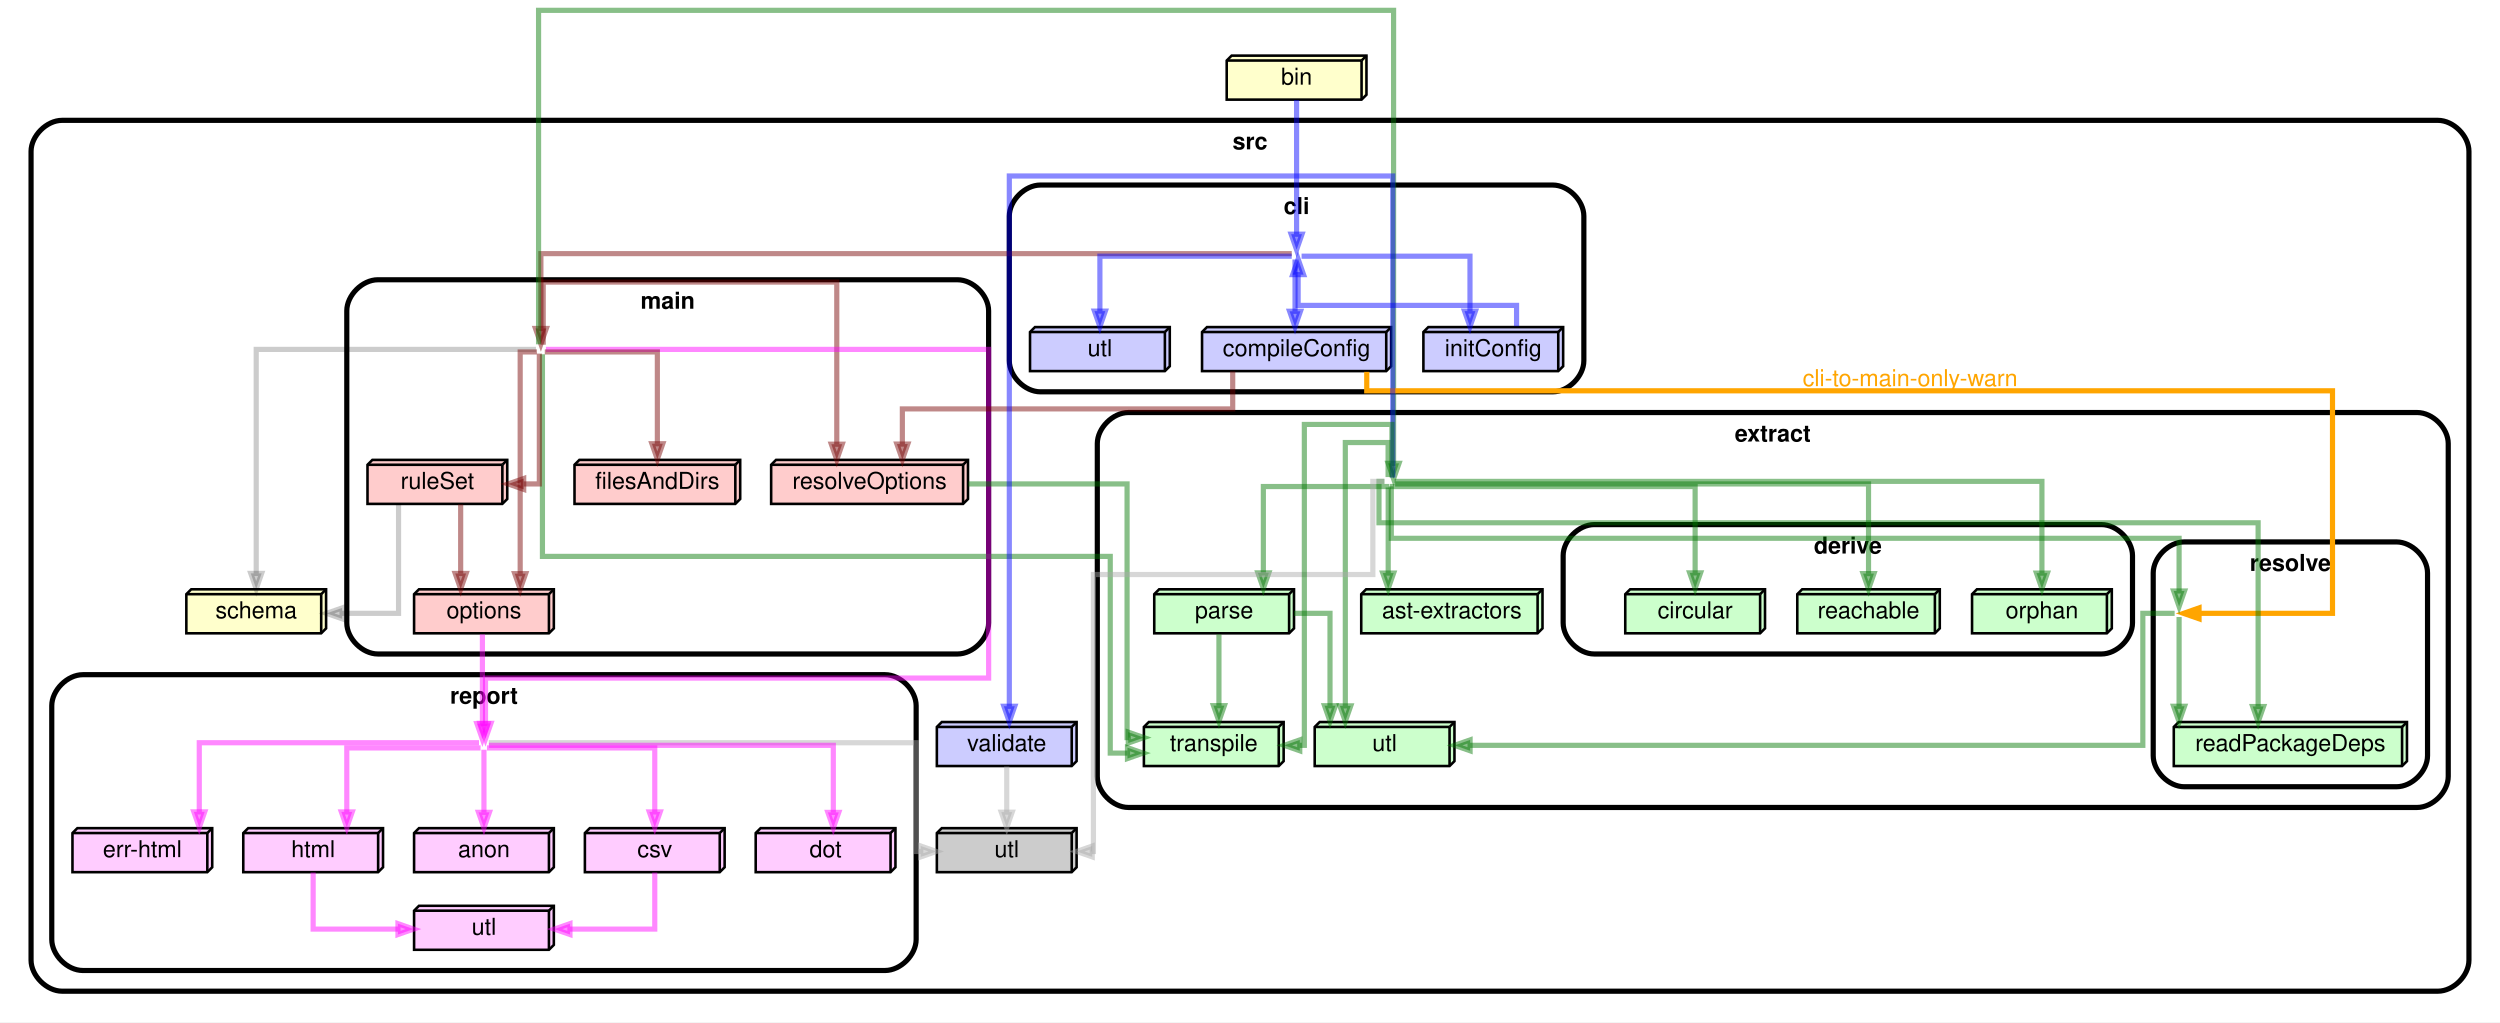
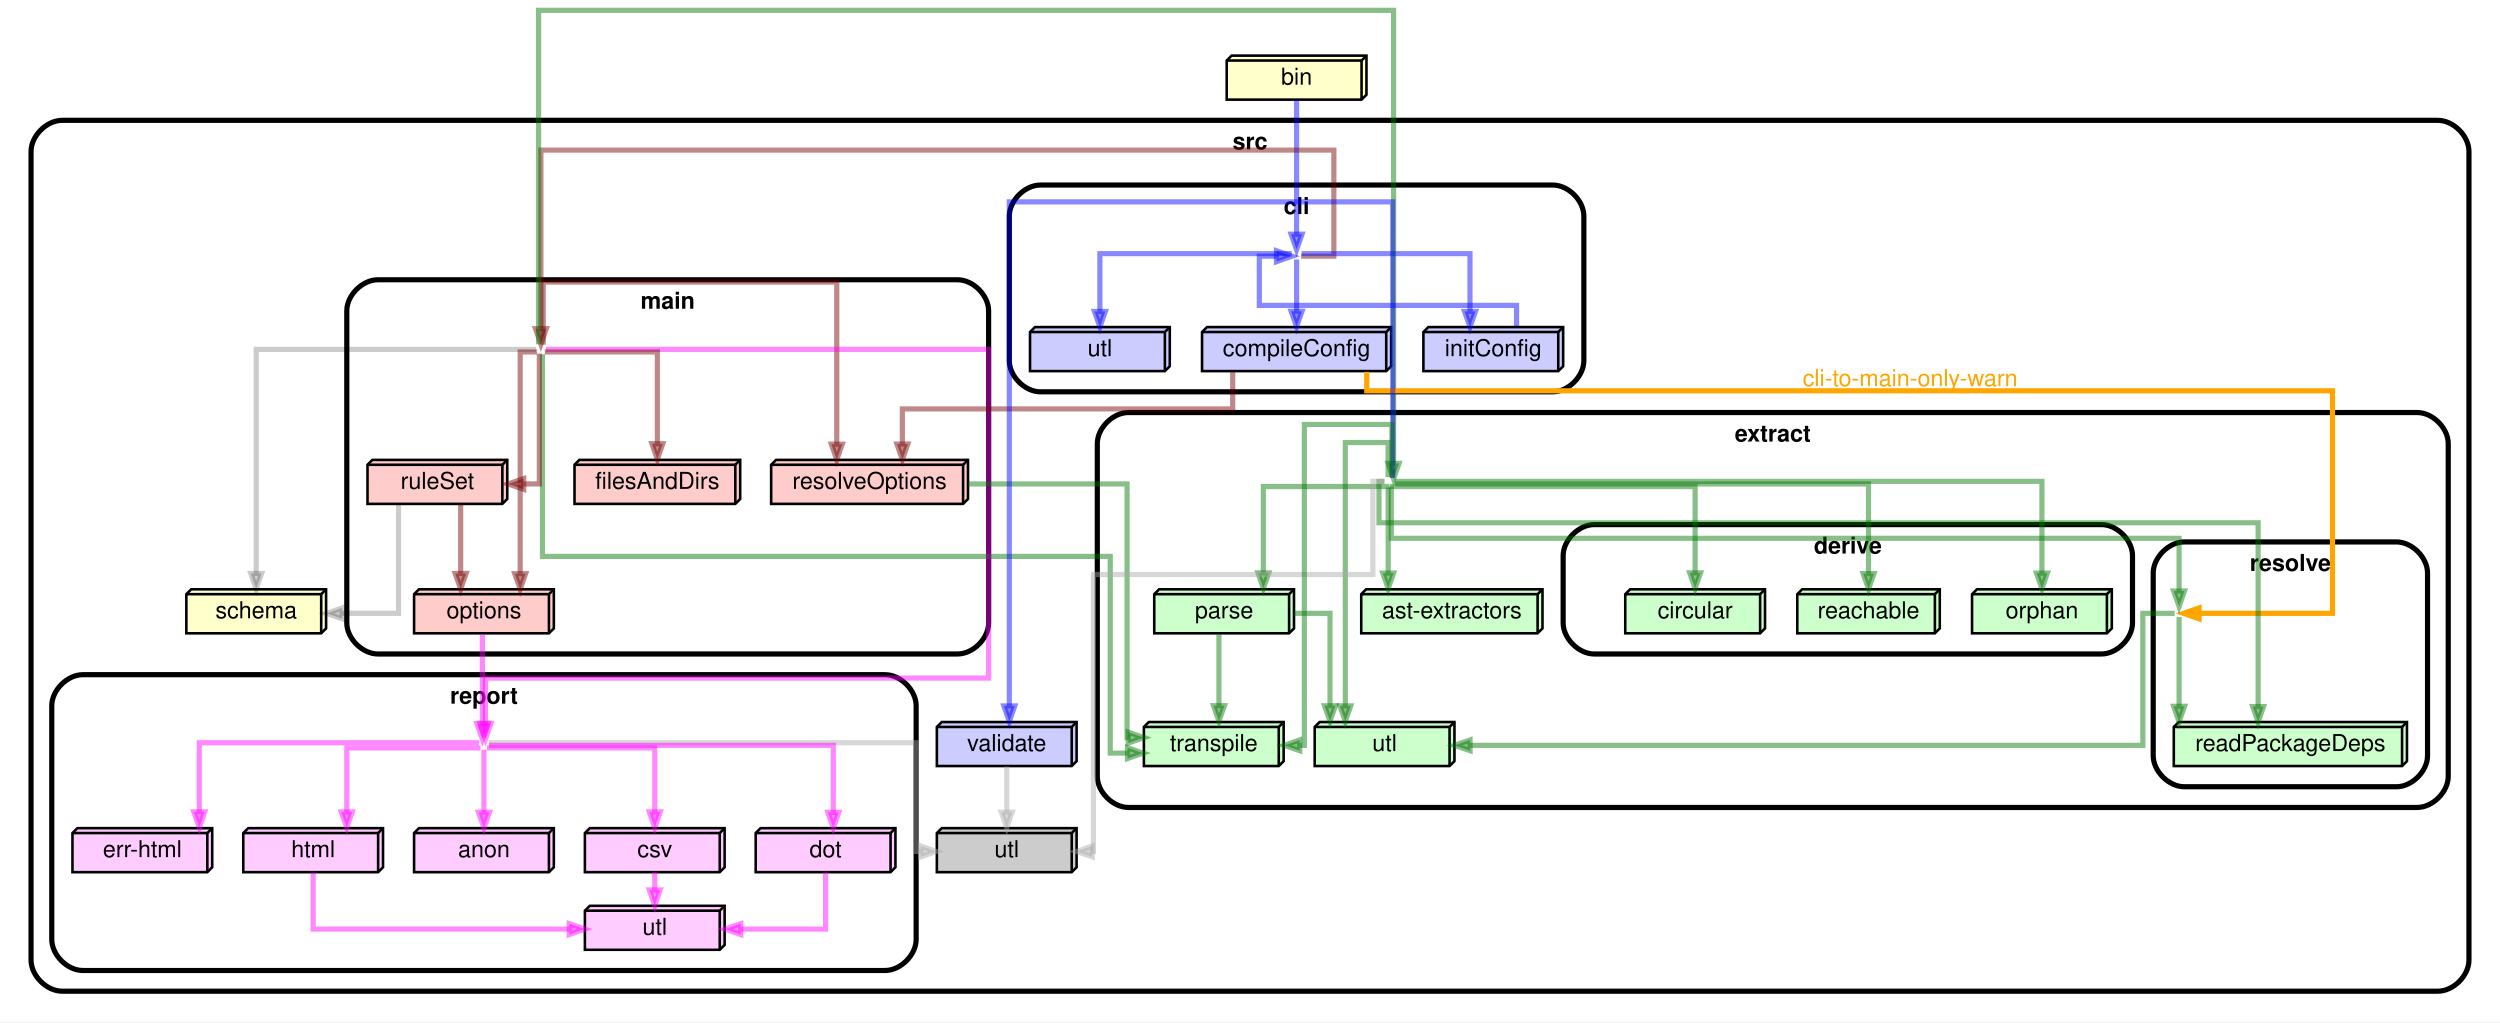
<svg xmlns="http://www.w3.org/2000/svg" xmlns:xlink="http://www.w3.org/1999/xlink" width="966pt" height="395pt" viewBox="0.00 0.00 966.00 395.00">
  <g id="graph0" class="graph" transform="scale(1 1) rotate(0) translate(4 391)">
    <polygon fill="white" stroke="transparent" points="-4,4 -4,-391 962,-391 962,4 -4,4" />
    <g id="clust1" class="cluster">
      <path fill="#ffffff" stroke="black" stroke-width="2" d="M20,-8C20,-8 938,-8 938,-8 944,-8 950,-14 950,-20 950,-20 950,-332.5 950,-332.5 950,-338.5 944,-344.5 938,-344.5 938,-344.5 20,-344.5 20,-344.5 14,-344.5 8,-338.5 8,-332.5 8,-332.5 8,-20 8,-20 8,-14 14,-8 20,-8" />
      <text text-anchor="middle" x="479" y="-333.3" font-family="Helvetica,sans-Serif" font-weight="bold" font-size="9.00">src</text>
    </g>
    <g id="clust2" class="cluster">
      <path fill="#ffffff" stroke="black" stroke-width="2" d="M398,-239.6C398,-239.6 596,-239.6 596,-239.6 602,-239.6 608,-245.6 608,-251.6 608,-251.6 608,-307.5 608,-307.5 608,-313.5 602,-319.5 596,-319.5 596,-319.5 398,-319.5 398,-319.5 392,-319.5 386,-313.5 386,-307.5 386,-307.5 386,-251.6 386,-251.6 386,-245.6 392,-239.6 398,-239.6" />
      <text text-anchor="middle" x="497" y="-308.3" font-family="Helvetica,sans-Serif" font-weight="bold" font-size="9.00">cli</text>
    </g>
    <g id="clust3" class="cluster">
      <path fill="#ffffff" stroke="black" stroke-width="2" d="M432,-79C432,-79 930,-79 930,-79 936,-79 942,-85 942,-91 942,-91 942,-219.6 942,-219.6 942,-225.6 936,-231.6 930,-231.6 930,-231.6 432,-231.6 432,-231.6 426,-231.6 420,-225.6 420,-219.6 420,-219.6 420,-91 420,-91 420,-85 426,-79 432,-79" />
      <text text-anchor="middle" x="681" y="-220.4" font-family="Helvetica,sans-Serif" font-weight="bold" font-size="9.00">extract</text>
    </g>
    <g id="clust4" class="cluster">
      <path fill="#ffffff" stroke="black" stroke-width="2" d="M612,-138.3C612,-138.3 808,-138.3 808,-138.3 814,-138.3 820,-144.3 820,-150.3 820,-150.3 820,-176.3 820,-176.3 820,-182.3 814,-188.3 808,-188.3 808,-188.3 612,-188.3 612,-188.3 606,-188.3 600,-182.3 600,-176.3 600,-176.3 600,-150.3 600,-150.3 600,-144.3 606,-138.3 612,-138.3" />
      <text text-anchor="middle" x="710" y="-177.1" font-family="Helvetica,sans-Serif" font-weight="bold" font-size="9.00">derive</text>
    </g>
    <g id="clust5" class="cluster">
      <path fill="#ffffff" stroke="black" stroke-width="2" d="M840,-87C840,-87 922,-87 922,-87 928,-87 934,-93 934,-99 934,-99 934,-169.6 934,-169.6 934,-175.6 928,-181.6 922,-181.6 922,-181.6 840,-181.6 840,-181.6 834,-181.6 828,-175.6 828,-169.6 828,-169.6 828,-99 828,-99 828,-93 834,-87 840,-87" />
      <text text-anchor="middle" x="881" y="-170.4" font-family="Helvetica,sans-Serif" font-weight="bold" font-size="9.00">resolve</text>
    </g>
    <g id="clust6" class="cluster">
      <path fill="#ffffff" stroke="black" stroke-width="2" d="M142,-138.3C142,-138.3 366,-138.3 366,-138.3 372,-138.3 378,-144.3 378,-150.3 378,-150.3 378,-270.9 378,-270.9 378,-276.9 372,-282.9 366,-282.9 366,-282.9 142,-282.9 142,-282.9 136,-282.9 130,-276.9 130,-270.9 130,-270.9 130,-150.3 130,-150.3 130,-144.3 136,-138.3 142,-138.3" />
      <text text-anchor="middle" x="254" y="-271.7" font-family="Helvetica,sans-Serif" font-weight="bold" font-size="9.00">main</text>
    </g>
    <g id="clust7" class="cluster">
      <path fill="#ffffff" stroke="black" stroke-width="2" d="M28,-16C28,-16 338,-16 338,-16 344,-16 350,-22 350,-28 350,-28 350,-118.3 350,-118.3 350,-124.3 344,-130.3 338,-130.3 338,-130.3 28,-130.3 28,-130.3 22,-130.3 16,-124.3 16,-118.3 16,-118.3 16,-28 16,-28 16,-22 22,-16 28,-16" />
      <text text-anchor="middle" x="183" y="-119.1" font-family="Helvetica,sans-Serif" font-weight="bold" font-size="9.00">report</text>
    </g>
    <g id="node1" class="node">
      <g id="a_node1">
        <a xlink:href="https://github.com/sverweij/dependency-cruiser/blob/develop/bin" xlink:title="bin">
          <polygon fill="#ffffcc" stroke="black" points="524,-369.5 471.89,-369.5 470,-367.61 470,-352.5 522.11,-352.5 524,-354.39 524,-369.5" />
          <polyline fill="none" stroke="black" points="522.11,-367.61 470,-367.61 " />
          <polyline fill="none" stroke="black" points="522.11,-367.61 522.11,-352.5 " />
          <polyline fill="none" stroke="black" points="522.11,-367.61 524,-369.5 " />
          <text text-anchor="middle" x="497" y="-358.3" font-family="Helvetica,sans-Serif" font-size="9.00">bin</text>
        </a>
      </g>
    </g>
    <g id="edge1" class="edge">
      <path fill="none" stroke="#0000ff" stroke-width="2" stroke-opacity="0.467" d="M497,-352.35C497,-352.35 497,-300.51 497,-300.51" />
      <polygon fill="#0000ff" fill-opacity="0.467" stroke="#0000ff" stroke-width="2" stroke-opacity="0.467" points="499.1,-300.51 497,-294.51 494.9,-300.51 499.1,-300.51" />
    </g>
    <g id="edge2" class="edge">
-       <path fill="none" stroke="#770000" stroke-width="2" stroke-opacity="0.467" d="M495.14,-293C470.27,-293 205,-293 205,-293 205,-293 205,-264.08 205,-264.08" />
-       <polygon fill="#770000" fill-opacity="0.467" stroke="#770000" stroke-width="2" stroke-opacity="0.467" points="207.1,-264.08 205,-258.08 202.9,-264.08 207.1,-264.08" />
+       <path fill="none" stroke="#770000" stroke-width="2" stroke-opacity="0.467" d="M498.77,-292C502.61,-292 511.4,-292 511.4,-292 511.4,-292 511.4,-333 511.4,-333 511.4,-333 205,-333 205,-333 205,-333 205,-264 205,-264" />
+       <polygon fill="#770000" fill-opacity="0.467" stroke="#770000" stroke-width="2" stroke-opacity="0.467" points="207.1,-264 205,-258 202.9,-264 207.1,-264" />
    </g>
    <g id="node5" class="node">
      <g id="a_node5">
        <a xlink:href="https://github.com/sverweij/dependency-cruiser/blob/develop/src/cli/utl" xlink:title="utl">
          <polygon fill="#ccccff" stroke="black" points="448,-264.6 395.89,-264.6 394,-262.71 394,-247.6 446.11,-247.6 448,-249.49 448,-264.6" />
          <polyline fill="none" stroke="black" points="446.11,-262.71 394,-262.71 " />
          <polyline fill="none" stroke="black" points="446.11,-262.71 446.11,-247.6 " />
          <polyline fill="none" stroke="black" points="446.11,-262.71 448,-264.6 " />
          <text text-anchor="middle" x="421" y="-253.4" font-family="Helvetica,sans-Serif" font-size="9.00">utl</text>
        </a>
      </g>
    </g>
    <g id="edge3" class="edge">
-       <path fill="none" stroke="#0000ff" stroke-width="2" stroke-opacity="0.467" d="M495.12,-292C483.42,-292 421,-292 421,-292 421,-292 421,-270.79 421,-270.79" />
-       <polygon fill="#0000ff" fill-opacity="0.467" stroke="#0000ff" stroke-width="2" stroke-opacity="0.467" points="423.1,-270.79 421,-264.79 418.9,-270.79 423.1,-270.79" />
+       <path fill="none" stroke="#0000ff" stroke-width="2" stroke-opacity="0.467" d="M495.12,-293C483.42,-293 421,-293 421,-293 421,-293 421,-270.66 421,-270.66" />
+       <polygon fill="#0000ff" fill-opacity="0.467" stroke="#0000ff" stroke-width="2" stroke-opacity="0.467" points="423.1,-270.66 421,-264.66 418.9,-270.66 423.1,-270.66" />
    </g>
    <g id="node6" class="node">
      <g id="a_node6">
        <a xlink:href="https://github.com/sverweij/dependency-cruiser/blob/develop/src/cli/compileConfig" xlink:title="compileConfig">
          <polygon fill="#ccccff" stroke="black" points="533.53,-264.6 462.36,-264.6 460.47,-262.71 460.47,-247.6 531.64,-247.6 533.53,-249.49 533.53,-264.6" />
          <polyline fill="none" stroke="black" points="531.64,-262.71 460.47,-262.71 " />
          <polyline fill="none" stroke="black" points="531.64,-262.71 531.64,-247.6 " />
          <polyline fill="none" stroke="black" points="531.64,-262.71 533.53,-264.6 " />
          <text text-anchor="middle" x="497" y="-253.4" font-family="Helvetica,sans-Serif" font-size="9.00">compileConfig</text>
        </a>
      </g>
    </g>
    <g id="edge4" class="edge">
-       <path fill="none" stroke="#0000ff" stroke-width="2" stroke-opacity="0.467" d="M496.4,-290.73C496.4,-290.73 496.4,-270.73 496.4,-270.73" />
-       <polygon fill="#0000ff" fill-opacity="0.467" stroke="#0000ff" stroke-width="2" stroke-opacity="0.467" points="498.5,-270.73 496.4,-264.73 494.3,-270.73 498.5,-270.73" />
+       <path fill="none" stroke="#0000ff" stroke-width="2" stroke-opacity="0.467" d="M497,-290.73C497,-290.73 497,-270.73 497,-270.73" />
+       <polygon fill="#0000ff" fill-opacity="0.467" stroke="#0000ff" stroke-width="2" stroke-opacity="0.467" points="499.1,-270.73 497,-264.73 494.9,-270.73 499.1,-270.73" />
    </g>
    <g id="node7" class="node">
      <g id="a_node7">
        <a xlink:href="https://github.com/sverweij/dependency-cruiser/blob/develop/src/cli/initConfig" xlink:title="initConfig">
          <polygon fill="#ccccff" stroke="black" points="600,-264.6 547.89,-264.6 546,-262.71 546,-247.6 598.11,-247.6 600,-249.49 600,-264.6" />
          <polyline fill="none" stroke="black" points="598.11,-262.71 546,-262.71 " />
          <polyline fill="none" stroke="black" points="598.11,-262.71 598.11,-247.6 " />
          <polyline fill="none" stroke="black" points="598.11,-262.71 600,-264.6 " />
          <text text-anchor="middle" x="573" y="-253.4" font-family="Helvetica,sans-Serif" font-size="9.00">initConfig</text>
        </a>
      </g>
    </g>
    <g id="edge5" class="edge">
-       <path fill="none" stroke="#0000ff" stroke-width="2" stroke-opacity="0.467" d="M498.93,-292C509.92,-292 564,-292 564,-292 564,-292 564,-270.79 564,-270.79" />
-       <polygon fill="#0000ff" fill-opacity="0.467" stroke="#0000ff" stroke-width="2" stroke-opacity="0.467" points="566.1,-270.79 564,-264.79 561.9,-270.79 566.1,-270.79" />
+       <path fill="none" stroke="#0000ff" stroke-width="2" stroke-opacity="0.467" d="M498.93,-293C509.92,-293 564,-293 564,-293 564,-293 564,-270.66 564,-270.66" />
+       <polygon fill="#0000ff" fill-opacity="0.467" stroke="#0000ff" stroke-width="2" stroke-opacity="0.467" points="566.1,-270.66 564,-264.66 561.9,-270.66 566.1,-270.66" />
    </g>
    <g id="node9" class="node">
      <g id="a_node9">
        <a xlink:href="https://github.com/sverweij/dependency-cruiser/blob/develop/src/main/resolveOptions" xlink:title="resolveOptions">
          <polygon fill="#ffcccc" stroke="black" points="370.03,-213.3 295.86,-213.3 293.97,-211.41 293.97,-196.3 368.14,-196.3 370.03,-198.19 370.03,-213.3" />
          <polyline fill="none" stroke="black" points="368.14,-211.41 293.97,-211.41 " />
          <polyline fill="none" stroke="black" points="368.14,-211.41 368.14,-196.3 " />
          <polyline fill="none" stroke="black" points="368.14,-211.41 370.03,-213.3 " />
          <text text-anchor="middle" x="332" y="-202.1" font-family="Helvetica,sans-Serif" font-size="9.00">resolveOptions</text>
        </a>
      </g>
    </g>
    <g id="edge30" class="edge">
      <path fill="none" stroke="#770000" stroke-width="2" stroke-opacity="0.467" d="M205.9,-257.8C205.9,-263.56 205.9,-282 205.9,-282 205.9,-282 319.33,-282 319.33,-282 319.33,-282 319.33,-219.36 319.33,-219.36" />
      <polygon fill="#770000" fill-opacity="0.467" stroke="#770000" stroke-width="2" stroke-opacity="0.467" points="321.43,-219.36 319.33,-213.36 317.23,-219.36 321.43,-219.36" />
    </g>
    <g id="edge24" class="edge">
      <path fill="none" stroke="#007700" stroke-width="2" stroke-opacity="0.467" d="M204.1,-257.95C204.1,-273.86 204.1,-387 204.1,-387 204.1,-387 534.48,-387 534.48,-387 534.48,-387 534.48,-211.96 534.48,-211.96" />
      <polygon fill="#007700" fill-opacity="0.467" stroke="#007700" stroke-width="2" stroke-opacity="0.467" points="536.58,-211.96 534.48,-205.96 532.38,-211.96 536.58,-211.96" />
    </g>
    <g id="node20" class="node">
      <g id="a_node20">
        <a xlink:href="https://github.com/sverweij/dependency-cruiser/blob/develop/src/extract/transpile" xlink:title="transpile">
          <polygon fill="#ccffcc" stroke="black" points="492,-112 439.89,-112 438,-110.11 438,-95 490.11,-95 492,-96.89 492,-112" />
          <polyline fill="none" stroke="black" points="490.11,-110.11 438,-110.11 " />
          <polyline fill="none" stroke="black" points="490.11,-110.11 490.11,-95 " />
          <polyline fill="none" stroke="black" points="490.11,-110.11 492,-112 " />
          <text text-anchor="middle" x="465" y="-100.8" font-family="Helvetica,sans-Serif" font-size="9.00">transpile</text>
        </a>
      </g>
    </g>
    <g id="edge25" class="edge">
      <path fill="none" stroke="#007700" stroke-width="2" stroke-opacity="0.467" d="M205.6,-254.12C205.6,-241.79 205.6,-176 205.6,-176 205.6,-176 425,-176 425,-176 425,-176 425,-100 425,-100 425,-100 431.66,-100 431.66,-100" />
      <polygon fill="#007700" fill-opacity="0.467" stroke="#007700" stroke-width="2" stroke-opacity="0.467" points="431.66,-102.1 437.66,-100 431.66,-97.9 431.66,-102.1" />
    </g>
    <g id="edge26" class="edge">
      <path fill="none" stroke="#ff00ff" stroke-width="2" stroke-opacity="0.467" d="M206.94,-256C225.95,-256 378.01,-256 378.01,-256 378.01,-256 378.01,-129 378.01,-129 378.01,-129 183.6,-129 183.6,-129 183.6,-129 183.6,-111.5 183.6,-111.5" />
      <polygon fill="#ff00ff" fill-opacity="0.467" stroke="#ff00ff" stroke-width="2" stroke-opacity="0.467" points="185.7,-111.5 183.6,-105.5 181.5,-111.5 185.7,-111.5" />
    </g>
    <g id="node23" class="node">
      <g id="a_node23">
        <a xlink:href="https://github.com/sverweij/dependency-cruiser/blob/develop/src/schema" xlink:title="schema">
          <polygon fill="#ffffcc" stroke="black" points="122,-163.3 69.89,-163.3 68,-161.41 68,-146.3 120.11,-146.3 122,-148.19 122,-163.3" />
          <polyline fill="none" stroke="black" points="120.11,-161.41 68,-161.41 " />
          <polyline fill="none" stroke="black" points="120.11,-161.41 120.11,-146.3 " />
          <polyline fill="none" stroke="black" points="120.11,-161.41 122,-163.3 " />
          <text text-anchor="middle" x="95" y="-152.1" font-family="Helvetica,sans-Serif" font-size="9.00">schema</text>
        </a>
      </g>
    </g>
    <g id="edge27" class="edge">
      <path fill="none" stroke="#000000" stroke-width="2" stroke-opacity="0.2" d="M203.09,-256C188.48,-256 95,-256 95,-256 95,-256 95,-169.43 95,-169.43" />
      <polygon fill="#000000" fill-opacity="0.2" stroke="#000000" stroke-width="2" stroke-opacity="0.2" points="97.1,-169.43 95,-163.43 92.9,-169.43 97.1,-169.43" />
    </g>
    <g id="node24" class="node">
      <g id="a_node24">
        <a xlink:href="https://github.com/sverweij/dependency-cruiser/blob/develop/src/main/filesAndDirs" xlink:title="filesAndDirs">
          <polygon fill="#ffcccc" stroke="black" points="282.01,-213.3 219.87,-213.3 217.99,-211.41 217.99,-196.3 280.13,-196.3 282.01,-198.19 282.01,-213.3" />
          <polyline fill="none" stroke="black" points="280.13,-211.41 217.99,-211.41 " />
          <polyline fill="none" stroke="black" points="280.13,-211.41 280.13,-196.3 " />
          <polyline fill="none" stroke="black" points="280.13,-211.41 282.01,-213.3 " />
          <text text-anchor="middle" x="250" y="-202.1" font-family="Helvetica,sans-Serif" font-size="9.00">filesAndDirs</text>
        </a>
      </g>
    </g>
    <g id="edge28" class="edge">
      <path fill="none" stroke="#770000" stroke-width="2" stroke-opacity="0.467" d="M206.5,-255C214.31,-255 250,-255 250,-255 250,-255 250,-219.54 250,-219.54" />
      <polygon fill="#770000" fill-opacity="0.467" stroke="#770000" stroke-width="2" stroke-opacity="0.467" points="252.1,-219.54 250,-213.54 247.9,-219.54 252.1,-219.54" />
    </g>
    <g id="node25" class="node">
      <g id="a_node25">
        <a xlink:href="https://github.com/sverweij/dependency-cruiser/blob/develop/src/main/options" xlink:title="options">
          <polygon fill="#ffcccc" stroke="black" points="210,-163.3 157.89,-163.3 156,-161.41 156,-146.3 208.11,-146.3 210,-148.19 210,-163.3" />
          <polyline fill="none" stroke="black" points="208.11,-161.41 156,-161.41 " />
          <polyline fill="none" stroke="black" points="208.11,-161.41 208.11,-146.3 " />
          <polyline fill="none" stroke="black" points="208.11,-161.41 210,-163.3 " />
          <text text-anchor="middle" x="183" y="-152.1" font-family="Helvetica,sans-Serif" font-size="9.00">options</text>
        </a>
      </g>
    </g>
    <g id="edge29" class="edge">
      <path fill="none" stroke="#770000" stroke-width="2" stroke-opacity="0.467" d="M203.46,-255C201.13,-255 197,-255 197,-255 197,-255 197,-169.34 197,-169.34" />
      <polygon fill="#770000" fill-opacity="0.467" stroke="#770000" stroke-width="2" stroke-opacity="0.467" points="199.1,-169.34 197,-163.34 194.9,-169.34 199.1,-169.34" />
    </g>
    <g id="node26" class="node">
      <g id="a_node26">
        <a xlink:href="https://github.com/sverweij/dependency-cruiser/blob/develop/src/main/ruleSet" xlink:title="ruleSet">
          <polygon fill="#ffcccc" stroke="black" points="192,-213.3 139.89,-213.3 138,-211.41 138,-196.3 190.11,-196.3 192,-198.19 192,-213.3" />
          <polyline fill="none" stroke="black" points="190.11,-211.41 138,-211.41 " />
          <polyline fill="none" stroke="black" points="190.11,-211.41 190.11,-196.3 " />
          <polyline fill="none" stroke="black" points="190.11,-211.41 192,-213.3 " />
          <text text-anchor="middle" x="165" y="-202.1" font-family="Helvetica,sans-Serif" font-size="9.00">ruleSet</text>
        </a>
      </g>
    </g>
    <g id="edge31" class="edge">
      <path fill="none" stroke="#770000" stroke-width="2" stroke-opacity="0.467" d="M204.4,-254.37C204.4,-245.33 204.4,-204 204.4,-204 204.4,-204 198.36,-204 198.36,-204" />
      <polygon fill="#770000" fill-opacity="0.467" stroke="#770000" stroke-width="2" stroke-opacity="0.467" points="198.36,-201.9 192.36,-204 198.36,-206.1 198.36,-201.9" />
    </g>
    <g id="edge6" class="edge">
      <g id="a_edge6">
        <a xlink:title="cli-to-main-only-warn">
          <path fill="none" stroke="orange" stroke-width="2" d="M524.11,-247.3C524.11,-243.54 524.11,-240 524.11,-240 524.11,-240 897.28,-240 897.28,-240 897.28,-240 897.28,-154 897.28,-154 897.28,-154 845.71,-154 845.71,-154" />
          <polygon fill="orange" stroke="orange" stroke-width="2" points="845.71,-151.9 839.71,-154 845.71,-156.1 845.71,-151.9" />
        </a>
      </g>
      <text text-anchor="middle" x="734.07" y="-241.8" font-family="Helvetica,sans-Serif" font-size="9.00" fill="orange">cli-to-main-only-warn</text>
    </g>
    <g id="edge7" class="edge">
      <path fill="none" stroke="#770000" stroke-width="2" stroke-opacity="0.467" d="M472.32,-247.5C472.32,-240.93 472.32,-233 472.32,-233 472.32,-233 344.67,-233 344.67,-233 344.67,-233 344.67,-219.41 344.67,-219.41" />
      <polygon fill="#770000" fill-opacity="0.467" stroke="#770000" stroke-width="2" stroke-opacity="0.467" points="346.77,-219.41 344.67,-213.41 342.57,-219.41 346.77,-219.41" />
    </g>
    <g id="edge8" class="edge">
-       <path fill="none" stroke="#0000ff" stroke-width="2" stroke-opacity="0.467" d="M582,-264.95C582,-269.03 582,-273 582,-273 582,-273 497.6,-273 497.6,-273 497.6,-273 497.6,-284.88 497.6,-284.88" />
-       <polygon fill="#0000ff" fill-opacity="0.467" stroke="#0000ff" stroke-width="2" stroke-opacity="0.467" points="495.5,-284.88 497.6,-290.88 499.7,-284.88 495.5,-284.88" />
+       <path fill="none" stroke="#0000ff" stroke-width="2" stroke-opacity="0.467" d="M582,-264.95C582,-269.03 582,-273 582,-273 582,-273 482.6,-273 482.6,-273 482.6,-273 482.6,-292 482.6,-292 482.6,-292 489.23,-292 489.23,-292" />
+       <polygon fill="#0000ff" fill-opacity="0.467" stroke="#0000ff" stroke-width="2" stroke-opacity="0.467" points="489.23,-294.1 495.23,-292 489.23,-289.9 489.23,-294.1" />
    </g>
    <g id="node14" class="node">
      <g id="a_node14">
        <a xlink:href="https://github.com/sverweij/dependency-cruiser/blob/develop/src/extract/utl" xlink:title="utl">
          <polygon fill="#ccffcc" stroke="black" points="558,-112 505.89,-112 504,-110.11 504,-95 556.11,-95 558,-96.89 558,-112" />
          <polyline fill="none" stroke="black" points="556.11,-110.11 504,-110.11 " />
          <polyline fill="none" stroke="black" points="556.11,-110.11 556.11,-95 " />
          <polyline fill="none" stroke="black" points="556.11,-110.11 558,-112 " />
          <text text-anchor="middle" x="531" y="-100.8" font-family="Helvetica,sans-Serif" font-size="9.00">utl</text>
        </a>
      </g>
    </g>
    <g id="edge22" class="edge">
      <path fill="none" stroke="#007700" stroke-width="2" stroke-opacity="0.467" d="M836.28,-154C832.54,-154 823.99,-154 823.99,-154 823.99,-154 823.99,-103 823.99,-103 823.99,-103 564.04,-103 564.04,-103" />
      <polygon fill="#007700" fill-opacity="0.467" stroke="#007700" stroke-width="2" stroke-opacity="0.467" points="564.04,-100.9 558.04,-103 564.04,-105.1 564.04,-100.9" />
    </g>
    <g id="node17" class="node">
      <g id="a_node17">
        <a xlink:href="https://github.com/sverweij/dependency-cruiser/blob/develop/src/extract/resolve/readPackageDeps" xlink:title="readPackageDeps">
          <polygon fill="#ccffcc" stroke="black" points="926.05,-112 837.84,-112 835.95,-110.11 835.95,-95 924.16,-95 926.05,-96.89 926.05,-112" />
          <polyline fill="none" stroke="black" points="924.16,-110.11 835.95,-110.11 " />
          <polyline fill="none" stroke="black" points="924.16,-110.11 924.16,-95 " />
          <polyline fill="none" stroke="black" points="924.16,-110.11 926.05,-112 " />
          <text text-anchor="middle" x="881" y="-100.8" font-family="Helvetica,sans-Serif" font-size="9.00">readPackageDeps</text>
        </a>
      </g>
    </g>
    <g id="edge23" class="edge">
      <path fill="none" stroke="#007700" stroke-width="2" stroke-opacity="0.467" d="M838,-152.6C838,-152.6 838,-118.09 838,-118.09" />
      <polygon fill="#007700" fill-opacity="0.467" stroke="#007700" stroke-width="2" stroke-opacity="0.467" points="840.1,-118.09 838,-112.09 835.9,-118.09 840.1,-118.09" />
    </g>
    <g id="edge33" class="edge">
      <path fill="none" stroke="#007700" stroke-width="2" stroke-opacity="0.467" d="M370.18,-204C398.24,-204 431.5,-204 431.5,-204 431.5,-204 431.5,-106 431.5,-106 431.5,-106 432.15,-106 432.15,-106" />
      <polygon fill="#007700" fill-opacity="0.467" stroke="#007700" stroke-width="2" stroke-opacity="0.467" points="431.96,-108.1 437.96,-106 431.96,-103.9 431.96,-108.1" />
    </g>
    <g id="edge15" class="edge">
      <path fill="none" stroke="#007700" stroke-width="2" stroke-opacity="0.467" d="M533.6,-203.09C533.6,-197.95 533.6,-183 533.6,-183 533.6,-183 838,-183 838,-183 838,-183 838,-162.65 838,-162.65" />
      <polygon fill="#007700" fill-opacity="0.467" stroke="#007700" stroke-width="2" stroke-opacity="0.467" points="840.1,-162.65 838,-156.65 835.9,-162.65 840.1,-162.65" />
    </g>
    <g id="node11" class="node">
      <g id="a_node11">
        <a xlink:href="https://github.com/sverweij/dependency-cruiser/blob/develop/src/extract/derive/circular" xlink:title="circular">
          <polygon fill="#ccffcc" stroke="black" points="678,-163.3 625.89,-163.3 624,-161.41 624,-146.3 676.11,-146.3 678,-148.19 678,-163.3" />
          <polyline fill="none" stroke="black" points="676.11,-161.41 624,-161.41 " />
          <polyline fill="none" stroke="black" points="676.11,-161.41 676.11,-146.3 " />
          <polyline fill="none" stroke="black" points="676.11,-161.41 678,-163.3 " />
          <text text-anchor="middle" x="651" y="-152.1" font-family="Helvetica,sans-Serif" font-size="9.00">circular</text>
        </a>
      </g>
    </g>
    <g id="edge9" class="edge">
      <path fill="none" stroke="#007700" stroke-width="2" stroke-opacity="0.467" d="M533.09,-203C536.66,-203 651,-203 651,-203 651,-203 651,-169.64 651,-169.64" />
      <polygon fill="#007700" fill-opacity="0.467" stroke="#007700" stroke-width="2" stroke-opacity="0.467" points="653.1,-169.64 651,-163.64 648.9,-169.64 653.1,-169.64" />
    </g>
    <g id="node12" class="node">
      <g id="a_node12">
        <a xlink:href="https://github.com/sverweij/dependency-cruiser/blob/develop/src/extract/derive/orphan" xlink:title="orphan">
          <polygon fill="#ccffcc" stroke="black" points="812,-163.3 759.89,-163.3 758,-161.41 758,-146.3 810.11,-146.3 812,-148.19 812,-163.3" />
          <polyline fill="none" stroke="black" points="810.11,-161.41 758,-161.41 " />
          <polyline fill="none" stroke="black" points="810.11,-161.41 810.11,-146.3 " />
          <polyline fill="none" stroke="black" points="810.11,-161.41 812,-163.3 " />
          <text text-anchor="middle" x="785" y="-152.1" font-family="Helvetica,sans-Serif" font-size="9.00">orphan</text>
        </a>
      </g>
    </g>
    <g id="edge10" class="edge">
      <path fill="none" stroke="#007700" stroke-width="2" stroke-opacity="0.467" d="M534.88,-205C557.94,-205 785,-205 785,-205 785,-205 785,-169.54 785,-169.54" />
      <polygon fill="#007700" fill-opacity="0.467" stroke="#007700" stroke-width="2" stroke-opacity="0.467" points="787.1,-169.54 785,-163.54 782.9,-169.54 787.1,-169.54" />
    </g>
    <g id="node13" class="node">
      <g id="a_node13">
        <a xlink:href="https://github.com/sverweij/dependency-cruiser/blob/develop/src/extract/derive/reachable" xlink:title="reachable">
          <polygon fill="#ccffcc" stroke="black" points="745.53,-163.3 692.36,-163.3 690.47,-161.41 690.47,-146.3 743.64,-146.3 745.53,-148.19 745.53,-163.3" />
          <polyline fill="none" stroke="black" points="743.64,-161.41 690.47,-161.41 " />
          <polyline fill="none" stroke="black" points="743.64,-161.41 743.64,-146.3 " />
          <polyline fill="none" stroke="black" points="743.64,-161.41 745.53,-163.3 " />
          <text text-anchor="middle" x="718" y="-152.1" font-family="Helvetica,sans-Serif" font-size="9.00">reachable</text>
        </a>
      </g>
    </g>
    <g id="edge11" class="edge">
      <path fill="none" stroke="#007700" stroke-width="2" stroke-opacity="0.467" d="M535.08,-204C555.4,-204 718,-204 718,-204 718,-204 718,-169.37 718,-169.37" />
      <polygon fill="#007700" fill-opacity="0.467" stroke="#007700" stroke-width="2" stroke-opacity="0.467" points="720.1,-169.37 718,-163.37 715.9,-169.37 720.1,-169.37" />
    </g>
    <g id="edge12" class="edge">
      <path fill="none" stroke="#007700" stroke-width="2" stroke-opacity="0.467" d="M532.36,-206.66C532.36,-210.72 532.36,-220 532.36,-220 532.36,-220 515.83,-220 515.83,-220 515.83,-220 515.83,-118.26 515.83,-118.26" />
      <polygon fill="#007700" fill-opacity="0.467" stroke="#007700" stroke-width="2" stroke-opacity="0.467" points="517.93,-118.26 515.83,-112.26 513.73,-118.26 517.93,-118.26" />
    </g>
    <g id="node15" class="node">
      <g id="a_node15">
        <a xlink:href="https://github.com/sverweij/dependency-cruiser/blob/develop/src/validate" xlink:title="validate">
          <polygon fill="#ccccff" stroke="black" points="412,-112 359.89,-112 358,-110.11 358,-95 410.11,-95 412,-96.89 412,-112" />
          <polyline fill="none" stroke="black" points="410.11,-110.11 358,-110.11 " />
          <polyline fill="none" stroke="black" points="410.11,-110.11 410.11,-95 " />
          <polyline fill="none" stroke="black" points="410.11,-110.11 412,-112 " />
          <text text-anchor="middle" x="385" y="-100.8" font-family="Helvetica,sans-Serif" font-size="9.00">validate</text>
        </a>
      </g>
    </g>
    <g id="edge13" class="edge">
-       <path fill="none" stroke="#0000ff" stroke-width="2" stroke-opacity="0.467" d="M534.16,-206.47C534.16,-220.84 534.16,-323 534.16,-323 534.16,-323 386,-323 386,-323 386,-323 386,-118.1 386,-118.1" />
-       <polygon fill="#0000ff" fill-opacity="0.467" stroke="#0000ff" stroke-width="2" stroke-opacity="0.467" points="388.1,-118.1 386,-112.1 383.9,-118.1 388.1,-118.1" />
+       <path fill="none" stroke="#0000ff" stroke-width="2" stroke-opacity="0.467" d="M534.16,-206.33C534.16,-219.48 534.16,-313 534.16,-313 534.16,-313 386,-313 386,-313 386,-313 386,-118.24 386,-118.24" />
+       <polygon fill="#0000ff" fill-opacity="0.467" stroke="#0000ff" stroke-width="2" stroke-opacity="0.467" points="388.1,-118.24 386,-112.24 383.9,-118.24 388.1,-118.24" />
    </g>
    <g id="node16" class="node">
      <g id="a_node16">
        <a xlink:href="https://github.com/sverweij/dependency-cruiser/blob/develop/src/extract/parse" xlink:title="parse">
          <polygon fill="#ccffcc" stroke="black" points="496,-163.3 443.89,-163.3 442,-161.41 442,-146.3 494.11,-146.3 496,-148.19 496,-163.3" />
          <polyline fill="none" stroke="black" points="494.11,-161.41 442,-161.41 " />
          <polyline fill="none" stroke="black" points="494.11,-161.41 494.11,-146.3 " />
          <polyline fill="none" stroke="black" points="494.11,-161.41 496,-163.3 " />
          <text text-anchor="middle" x="469" y="-152.1" font-family="Helvetica,sans-Serif" font-size="9.00">parse</text>
        </a>
      </g>
    </g>
    <g id="edge14" class="edge">
      <path fill="none" stroke="#007700" stroke-width="2" stroke-opacity="0.467" d="M532.86,-203C530,-203 484.16,-203 484.16,-203 484.16,-203 484.16,-169.64 484.16,-169.64" />
      <polygon fill="#007700" fill-opacity="0.467" stroke="#007700" stroke-width="2" stroke-opacity="0.467" points="486.26,-169.64 484.16,-163.64 482.06,-169.64 486.26,-169.64" />
    </g>
    <g id="edge16" class="edge">
      <path fill="none" stroke="#007700" stroke-width="2" stroke-opacity="0.467" d="M530.92,-205C529.88,-205 528.84,-205 528.84,-205 528.84,-205 528.84,-189 528.84,-189 528.84,-189 868.54,-189 868.54,-189 868.54,-189 868.54,-118.01 868.54,-118.01" />
      <polygon fill="#007700" fill-opacity="0.467" stroke="#007700" stroke-width="2" stroke-opacity="0.467" points="870.64,-118.01 868.54,-112.01 866.44,-118.01 870.64,-118.01" />
    </g>
    <g id="node18" class="node">
      <g id="a_node18">
        <a xlink:href="https://github.com/sverweij/dependency-cruiser/blob/develop/src/utl" xlink:title="utl">
          <polygon fill="#cccccc" stroke="black" points="412,-71 359.89,-71 358,-69.11 358,-54 410.11,-54 412,-55.89 412,-71" />
          <polyline fill="none" stroke="black" points="410.11,-69.11 358,-69.11 " />
          <polyline fill="none" stroke="black" points="410.11,-69.11 410.11,-54 " />
          <polyline fill="none" stroke="black" points="410.11,-69.11 412,-71 " />
          <text text-anchor="middle" x="385" y="-59.8" font-family="Helvetica,sans-Serif" font-size="9.00">utl</text>
        </a>
      </g>
    </g>
    <g id="edge17" class="edge">
      <path fill="none" stroke="#aaaaaa" stroke-width="2" stroke-opacity="0.467" d="M530.93,-205C529.02,-205 526.47,-205 526.47,-205 526.47,-205 526.47,-169 526.47,-169 526.47,-169 418.5,-169 418.5,-169 418.5,-169 418.5,-62 418.5,-62 418.5,-62 417.85,-62 417.85,-62" />
      <polygon fill="#aaaaaa" fill-opacity="0.467" stroke="#aaaaaa" stroke-width="2" stroke-opacity="0.467" points="418.04,-59.9 412.04,-62 418.04,-64.1 418.04,-59.9" />
    </g>
    <g id="node19" class="node">
      <g id="a_node19">
        <a xlink:href="https://github.com/sverweij/dependency-cruiser/blob/develop/src/extract/ast-extractors" xlink:title="ast-extractors">
          <polygon fill="#ccffcc" stroke="black" points="592.02,-163.3 523.87,-163.3 521.98,-161.41 521.98,-146.3 590.13,-146.3 592.02,-148.19 592.02,-163.3" />
          <polyline fill="none" stroke="black" points="590.13,-161.41 521.98,-161.41 " />
          <polyline fill="none" stroke="black" points="590.13,-161.41 590.13,-146.3 " />
          <polyline fill="none" stroke="black" points="590.13,-161.41 592.02,-163.3 " />
          <text text-anchor="middle" x="557" y="-152.1" font-family="Helvetica,sans-Serif" font-size="9.00">ast-extractors</text>
        </a>
      </g>
    </g>
    <g id="edge18" class="edge">
      <path fill="none" stroke="#007700" stroke-width="2" stroke-opacity="0.467" d="M532.4,-202.65C532.4,-202.65 532.4,-169.57 532.4,-169.57" />
      <polygon fill="#007700" fill-opacity="0.467" stroke="#007700" stroke-width="2" stroke-opacity="0.467" points="534.5,-169.57 532.4,-163.57 530.3,-169.57 534.5,-169.57" />
    </g>
    <g id="edge19" class="edge">
      <path fill="none" stroke="#007700" stroke-width="2" stroke-opacity="0.467" d="M533.84,-206.54C533.84,-211.78 533.84,-227 533.84,-227 533.84,-227 500,-227 500,-227 500,-227 500,-103 500,-103 500,-103 498.23,-103 498.23,-103" />
      <polygon fill="#007700" fill-opacity="0.467" stroke="#007700" stroke-width="2" stroke-opacity="0.467" points="498.23,-100.9 492.23,-103 498.23,-105.1 498.23,-100.9" />
    </g>
-     <g id="edge44" class="edge">
+     <g id="edge45" class="edge">
      <path fill="none" stroke="#aaaaaa" stroke-width="2" stroke-opacity="0.467" d="M385,-94.8C385,-94.8 385,-77.18 385,-77.18" />
      <polygon fill="#aaaaaa" fill-opacity="0.467" stroke="#aaaaaa" stroke-width="2" stroke-opacity="0.467" points="387.1,-77.18 385,-71.18 382.9,-77.18 387.1,-77.18" />
    </g>
    <g id="edge21" class="edge">
      <path fill="none" stroke="#007700" stroke-width="2" stroke-opacity="0.467" d="M496.06,-154C503.67,-154 509.91,-154 509.91,-154 509.91,-154 509.91,-118.3 509.91,-118.3" />
      <polygon fill="#007700" fill-opacity="0.467" stroke="#007700" stroke-width="2" stroke-opacity="0.467" points="512.01,-118.3 509.91,-112.3 507.81,-118.3 512.01,-118.3" />
    </g>
    <g id="edge20" class="edge">
      <path fill="none" stroke="#007700" stroke-width="2" stroke-opacity="0.467" d="M467,-145.86C467,-145.86 467,-118.33 467,-118.33" />
      <polygon fill="#007700" fill-opacity="0.467" stroke="#007700" stroke-width="2" stroke-opacity="0.467" points="469.1,-118.33 467,-112.33 464.9,-118.33 469.1,-118.33" />
    </g>
    <g id="edge41" class="edge">
      <path fill="none" stroke="#aaaaaa" stroke-width="2" stroke-opacity="0.467" d="M184.88,-104C203.22,-104 350,-104 350,-104 350,-104 350,-62 350,-62 350,-62 351.77,-62 351.77,-62" />
      <polygon fill="#aaaaaa" fill-opacity="0.467" stroke="#aaaaaa" stroke-width="2" stroke-opacity="0.467" points="351.77,-64.1 357.77,-62 351.77,-59.9 351.77,-64.1" />
    </g>
    <g id="node27" class="node">
      <g id="a_node27">
        <a xlink:href="https://github.com/sverweij/dependency-cruiser/blob/develop/src/report/anon" xlink:title="anon">
          <polygon fill="#ffccff" stroke="black" points="210,-71 157.89,-71 156,-69.11 156,-54 208.11,-54 210,-55.89 210,-71" />
          <polyline fill="none" stroke="black" points="208.11,-69.11 156,-69.11 " />
          <polyline fill="none" stroke="black" points="208.11,-69.11 208.11,-54 " />
          <polyline fill="none" stroke="black" points="208.11,-69.11 210,-71 " />
          <text text-anchor="middle" x="183" y="-59.8" font-family="Helvetica,sans-Serif" font-size="9.00">anon</text>
        </a>
      </g>
    </g>
    <g id="edge36" class="edge">
      <path fill="none" stroke="#ff00ff" stroke-width="2" stroke-opacity="0.467" d="M183,-101.3C183,-101.3 183,-77.12 183,-77.12" />
      <polygon fill="#ff00ff" fill-opacity="0.467" stroke="#ff00ff" stroke-width="2" stroke-opacity="0.467" points="185.1,-77.12 183,-71.12 180.9,-77.12 185.1,-77.12" />
    </g>
    <g id="node28" class="node">
      <g id="a_node28">
        <a xlink:href="https://github.com/sverweij/dependency-cruiser/blob/develop/src/report/csv" xlink:title="csv">
          <polygon fill="#ffccff" stroke="black" points="276,-71 223.89,-71 222,-69.11 222,-54 274.11,-54 276,-55.89 276,-71" />
          <polyline fill="none" stroke="black" points="274.11,-69.11 222,-69.11 " />
          <polyline fill="none" stroke="black" points="274.11,-69.11 274.11,-54 " />
          <polyline fill="none" stroke="black" points="274.11,-69.11 276,-71 " />
          <text text-anchor="middle" x="249" y="-59.8" font-family="Helvetica,sans-Serif" font-size="9.00">csv</text>
        </a>
      </g>
    </g>
    <g id="edge37" class="edge">
      <path fill="none" stroke="#ff00ff" stroke-width="2" stroke-opacity="0.467" d="M184.15,-102C192.91,-102 249,-102 249,-102 249,-102 249,-77.27 249,-77.27" />
      <polygon fill="#ff00ff" fill-opacity="0.467" stroke="#ff00ff" stroke-width="2" stroke-opacity="0.467" points="251.1,-77.27 249,-71.27 246.9,-77.27 251.1,-77.27" />
    </g>
    <g id="node29" class="node">
      <g id="a_node29">
        <a xlink:href="https://github.com/sverweij/dependency-cruiser/blob/develop/src/report/dot" xlink:title="dot">
          <polygon fill="#ffccff" stroke="black" points="342,-71 289.89,-71 288,-69.11 288,-54 340.11,-54 342,-55.89 342,-71" />
          <polyline fill="none" stroke="black" points="340.11,-69.11 288,-69.11 " />
          <polyline fill="none" stroke="black" points="340.11,-69.11 340.11,-54 " />
          <polyline fill="none" stroke="black" points="340.11,-69.11 342,-71 " />
          <text text-anchor="middle" x="315" y="-59.8" font-family="Helvetica,sans-Serif" font-size="9.00">dot</text>
        </a>
      </g>
    </g>
    <g id="edge38" class="edge">
      <path fill="none" stroke="#ff00ff" stroke-width="2" stroke-opacity="0.467" d="M184.91,-103C201.32,-103 317.99,-103 317.99,-103 317.99,-103 317.99,-77.09 317.99,-77.09" />
      <polygon fill="#ff00ff" fill-opacity="0.467" stroke="#ff00ff" stroke-width="2" stroke-opacity="0.467" points="320.09,-77.09 317.99,-71.09 315.89,-77.09 320.09,-77.09" />
    </g>
    <g id="node30" class="node">
      <g id="a_node30">
        <a xlink:href="https://github.com/sverweij/dependency-cruiser/blob/develop/src/report/err-html" xlink:title="err-html">
          <polygon fill="#ffccff" stroke="black" points="78,-71 25.89,-71 24,-69.11 24,-54 76.11,-54 78,-55.89 78,-71" />
          <polyline fill="none" stroke="black" points="76.11,-69.11 24,-69.11 " />
          <polyline fill="none" stroke="black" points="76.11,-69.11 76.11,-54 " />
          <polyline fill="none" stroke="black" points="76.11,-69.11 78,-71 " />
          <text text-anchor="middle" x="51" y="-59.8" font-family="Helvetica,sans-Serif" font-size="9.00">err-html</text>
        </a>
      </g>
    </g>
    <g id="edge39" class="edge">
      <path fill="none" stroke="#ff00ff" stroke-width="2" stroke-opacity="0.467" d="M181.09,-104C166.48,-104 73,-104 73,-104 73,-104 73,-77.3 73,-77.3" />
      <polygon fill="#ff00ff" fill-opacity="0.467" stroke="#ff00ff" stroke-width="2" stroke-opacity="0.467" points="75.1,-77.3 73,-71.3 70.9,-77.3 75.1,-77.3" />
    </g>
    <g id="node31" class="node">
      <g id="a_node31">
        <a xlink:href="https://github.com/sverweij/dependency-cruiser/blob/develop/src/report/html" xlink:title="html">
          <polygon fill="#ffccff" stroke="black" points="144,-71 91.89,-71 90,-69.11 90,-54 142.11,-54 144,-55.89 144,-71" />
          <polyline fill="none" stroke="black" points="142.11,-69.11 90,-69.11 " />
          <polyline fill="none" stroke="black" points="142.11,-69.11 142.11,-54 " />
          <polyline fill="none" stroke="black" points="142.11,-69.11 144,-71 " />
          <text text-anchor="middle" x="117" y="-59.8" font-family="Helvetica,sans-Serif" font-size="9.00">html</text>
        </a>
      </g>
    </g>
    <g id="edge40" class="edge">
      <path fill="none" stroke="#ff00ff" stroke-width="2" stroke-opacity="0.467" d="M181.69,-102C173.53,-102 130,-102 130,-102 130,-102 130,-77.27 130,-77.27" />
      <polygon fill="#ff00ff" fill-opacity="0.467" stroke="#ff00ff" stroke-width="2" stroke-opacity="0.467" points="132.1,-77.27 130,-71.27 127.9,-77.27 132.1,-77.27" />
    </g>
    <g id="edge32" class="edge">
      <path fill="none" stroke="#ff00ff" stroke-width="2" stroke-opacity="0.467" d="M182.4,-145.86C182.4,-145.86 182.4,-111.37 182.4,-111.37" />
      <polygon fill="#ff00ff" fill-opacity="0.467" stroke="#ff00ff" stroke-width="2" stroke-opacity="0.467" points="184.5,-111.37 182.4,-105.37 180.3,-111.37 184.5,-111.37" />
    </g>
    <g id="edge34" class="edge">
      <path fill="none" stroke="#000000" stroke-width="2" stroke-opacity="0.2" d="M150,-195.95C150,-181.4 150,-154 150,-154 150,-154 128.18,-154 128.18,-154" />
      <polygon fill="#000000" fill-opacity="0.2" stroke="#000000" stroke-width="2" stroke-opacity="0.2" points="128.18,-151.9 122.18,-154 128.18,-156.1 128.18,-151.9" />
    </g>
    <g id="edge35" class="edge">
      <path fill="none" stroke="#770000" stroke-width="2" stroke-opacity="0.467" d="M174,-196.09C174,-196.09 174,-169.41 174,-169.41" />
      <polygon fill="#770000" fill-opacity="0.467" stroke="#770000" stroke-width="2" stroke-opacity="0.467" points="176.1,-169.41 174,-163.41 171.9,-169.41 176.1,-169.41" />
    </g>
    <g id="node32" class="node">
      <g id="a_node32">
        <a xlink:href="https://github.com/sverweij/dependency-cruiser/blob/develop/src/report/utl" xlink:title="utl">
-           <polygon fill="#ffccff" stroke="black" points="210,-41 157.89,-41 156,-39.11 156,-24 208.11,-24 210,-25.89 210,-41" />
-           <polyline fill="none" stroke="black" points="208.11,-39.11 156,-39.11 " />
-           <polyline fill="none" stroke="black" points="208.11,-39.11 208.11,-24 " />
-           <polyline fill="none" stroke="black" points="208.11,-39.11 210,-41 " />
-           <text text-anchor="middle" x="183" y="-29.8" font-family="Helvetica,sans-Serif" font-size="9.00">utl</text>
+           <polygon fill="#ffccff" stroke="black" points="276,-41 223.89,-41 222,-39.11 222,-24 274.11,-24 276,-25.89 276,-41" />
+           <polyline fill="none" stroke="black" points="274.11,-39.11 222,-39.11 " />
+           <polyline fill="none" stroke="black" points="274.11,-39.11 274.11,-24 " />
+           <polyline fill="none" stroke="black" points="274.11,-39.11 276,-41 " />
+           <text text-anchor="middle" x="249" y="-29.8" font-family="Helvetica,sans-Serif" font-size="9.00">utl</text>
        </a>
      </g>
    </g>
    <g id="edge42" class="edge">
-       <path fill="none" stroke="#ff00ff" stroke-width="2" stroke-opacity="0.467" d="M249,-53.84C249,-44.82 249,-32 249,-32 249,-32 216.23,-32 216.23,-32" />
-       <polygon fill="#ff00ff" fill-opacity="0.467" stroke="#ff00ff" stroke-width="2" stroke-opacity="0.467" points="216.23,-29.9 210.23,-32 216.23,-34.1 216.23,-29.9" />
+       <path fill="none" stroke="#ff00ff" stroke-width="2" stroke-opacity="0.467" d="M249,-53.98C249,-53.98 249,-47.14 249,-47.14" />
+       <polygon fill="#ff00ff" fill-opacity="0.467" stroke="#ff00ff" stroke-width="2" stroke-opacity="0.467" points="251.1,-47.14 249,-41.14 246.9,-47.14 251.1,-47.14" />
    </g>
    <g id="edge43" class="edge">
-       <path fill="none" stroke="#ff00ff" stroke-width="2" stroke-opacity="0.467" d="M117,-53.84C117,-44.82 117,-32 117,-32 117,-32 149.77,-32 149.77,-32" />
-       <polygon fill="#ff00ff" fill-opacity="0.467" stroke="#ff00ff" stroke-width="2" stroke-opacity="0.467" points="149.77,-34.1 155.77,-32 149.77,-29.9 149.77,-34.1" />
+       <path fill="none" stroke="#ff00ff" stroke-width="2" stroke-opacity="0.467" d="M315,-53.84C315,-44.82 315,-32 315,-32 315,-32 282.23,-32 282.23,-32" />
+       <polygon fill="#ff00ff" fill-opacity="0.467" stroke="#ff00ff" stroke-width="2" stroke-opacity="0.467" points="282.23,-29.9 276.23,-32 282.23,-34.1 282.23,-29.9" />
+     </g>
+     <g id="edge44" class="edge">
+       <path fill="none" stroke="#ff00ff" stroke-width="2" stroke-opacity="0.467" d="M117,-53.84C117,-44.82 117,-32 117,-32 117,-32 215.97,-32 215.97,-32" />
+       <polygon fill="#ff00ff" fill-opacity="0.467" stroke="#ff00ff" stroke-width="2" stroke-opacity="0.467" points="215.97,-34.1 221.97,-32 215.97,-29.9 215.97,-34.1" />
    </g>
  </g>
</svg>
